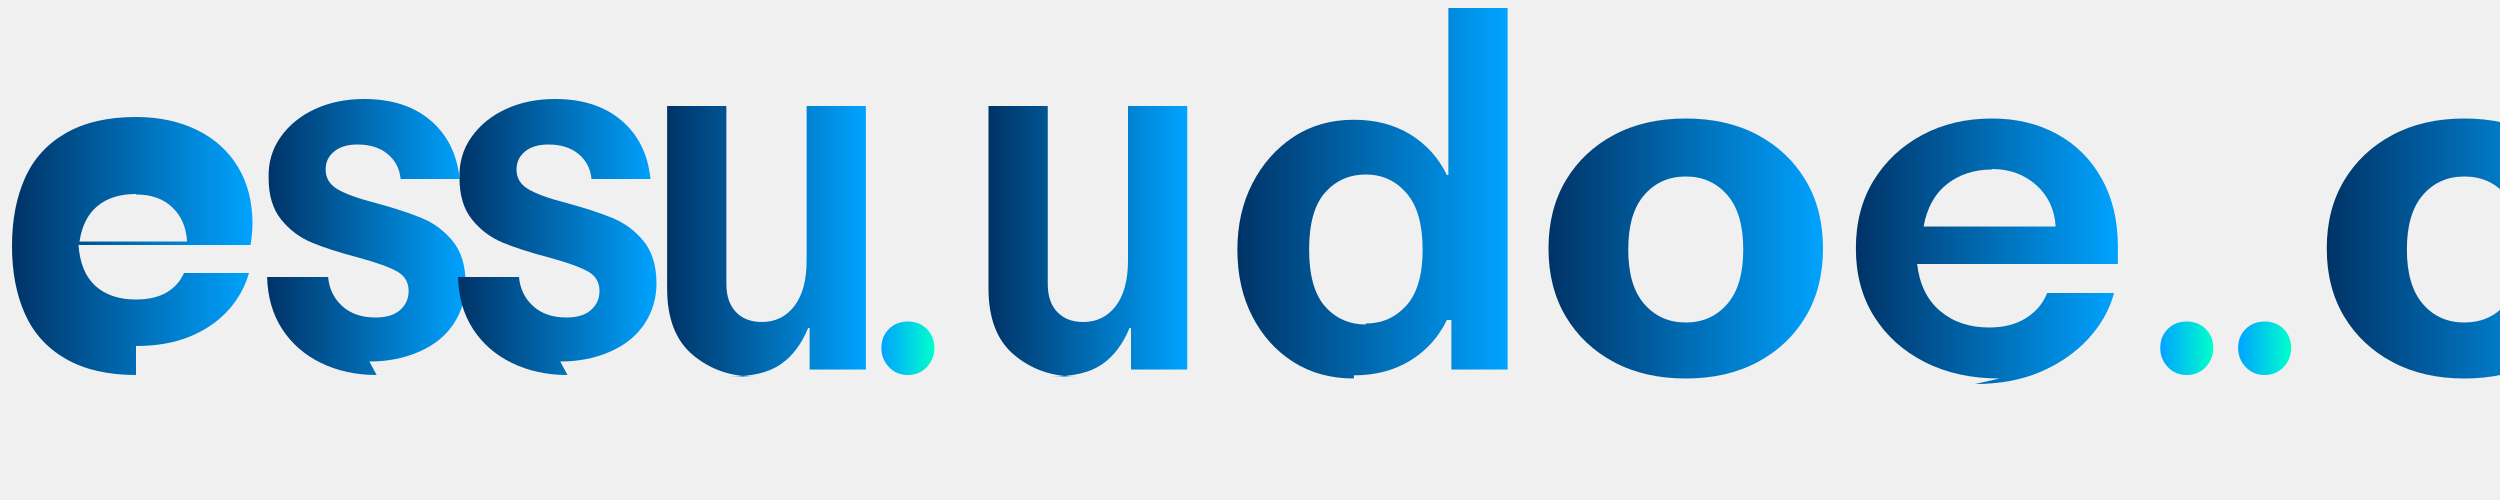
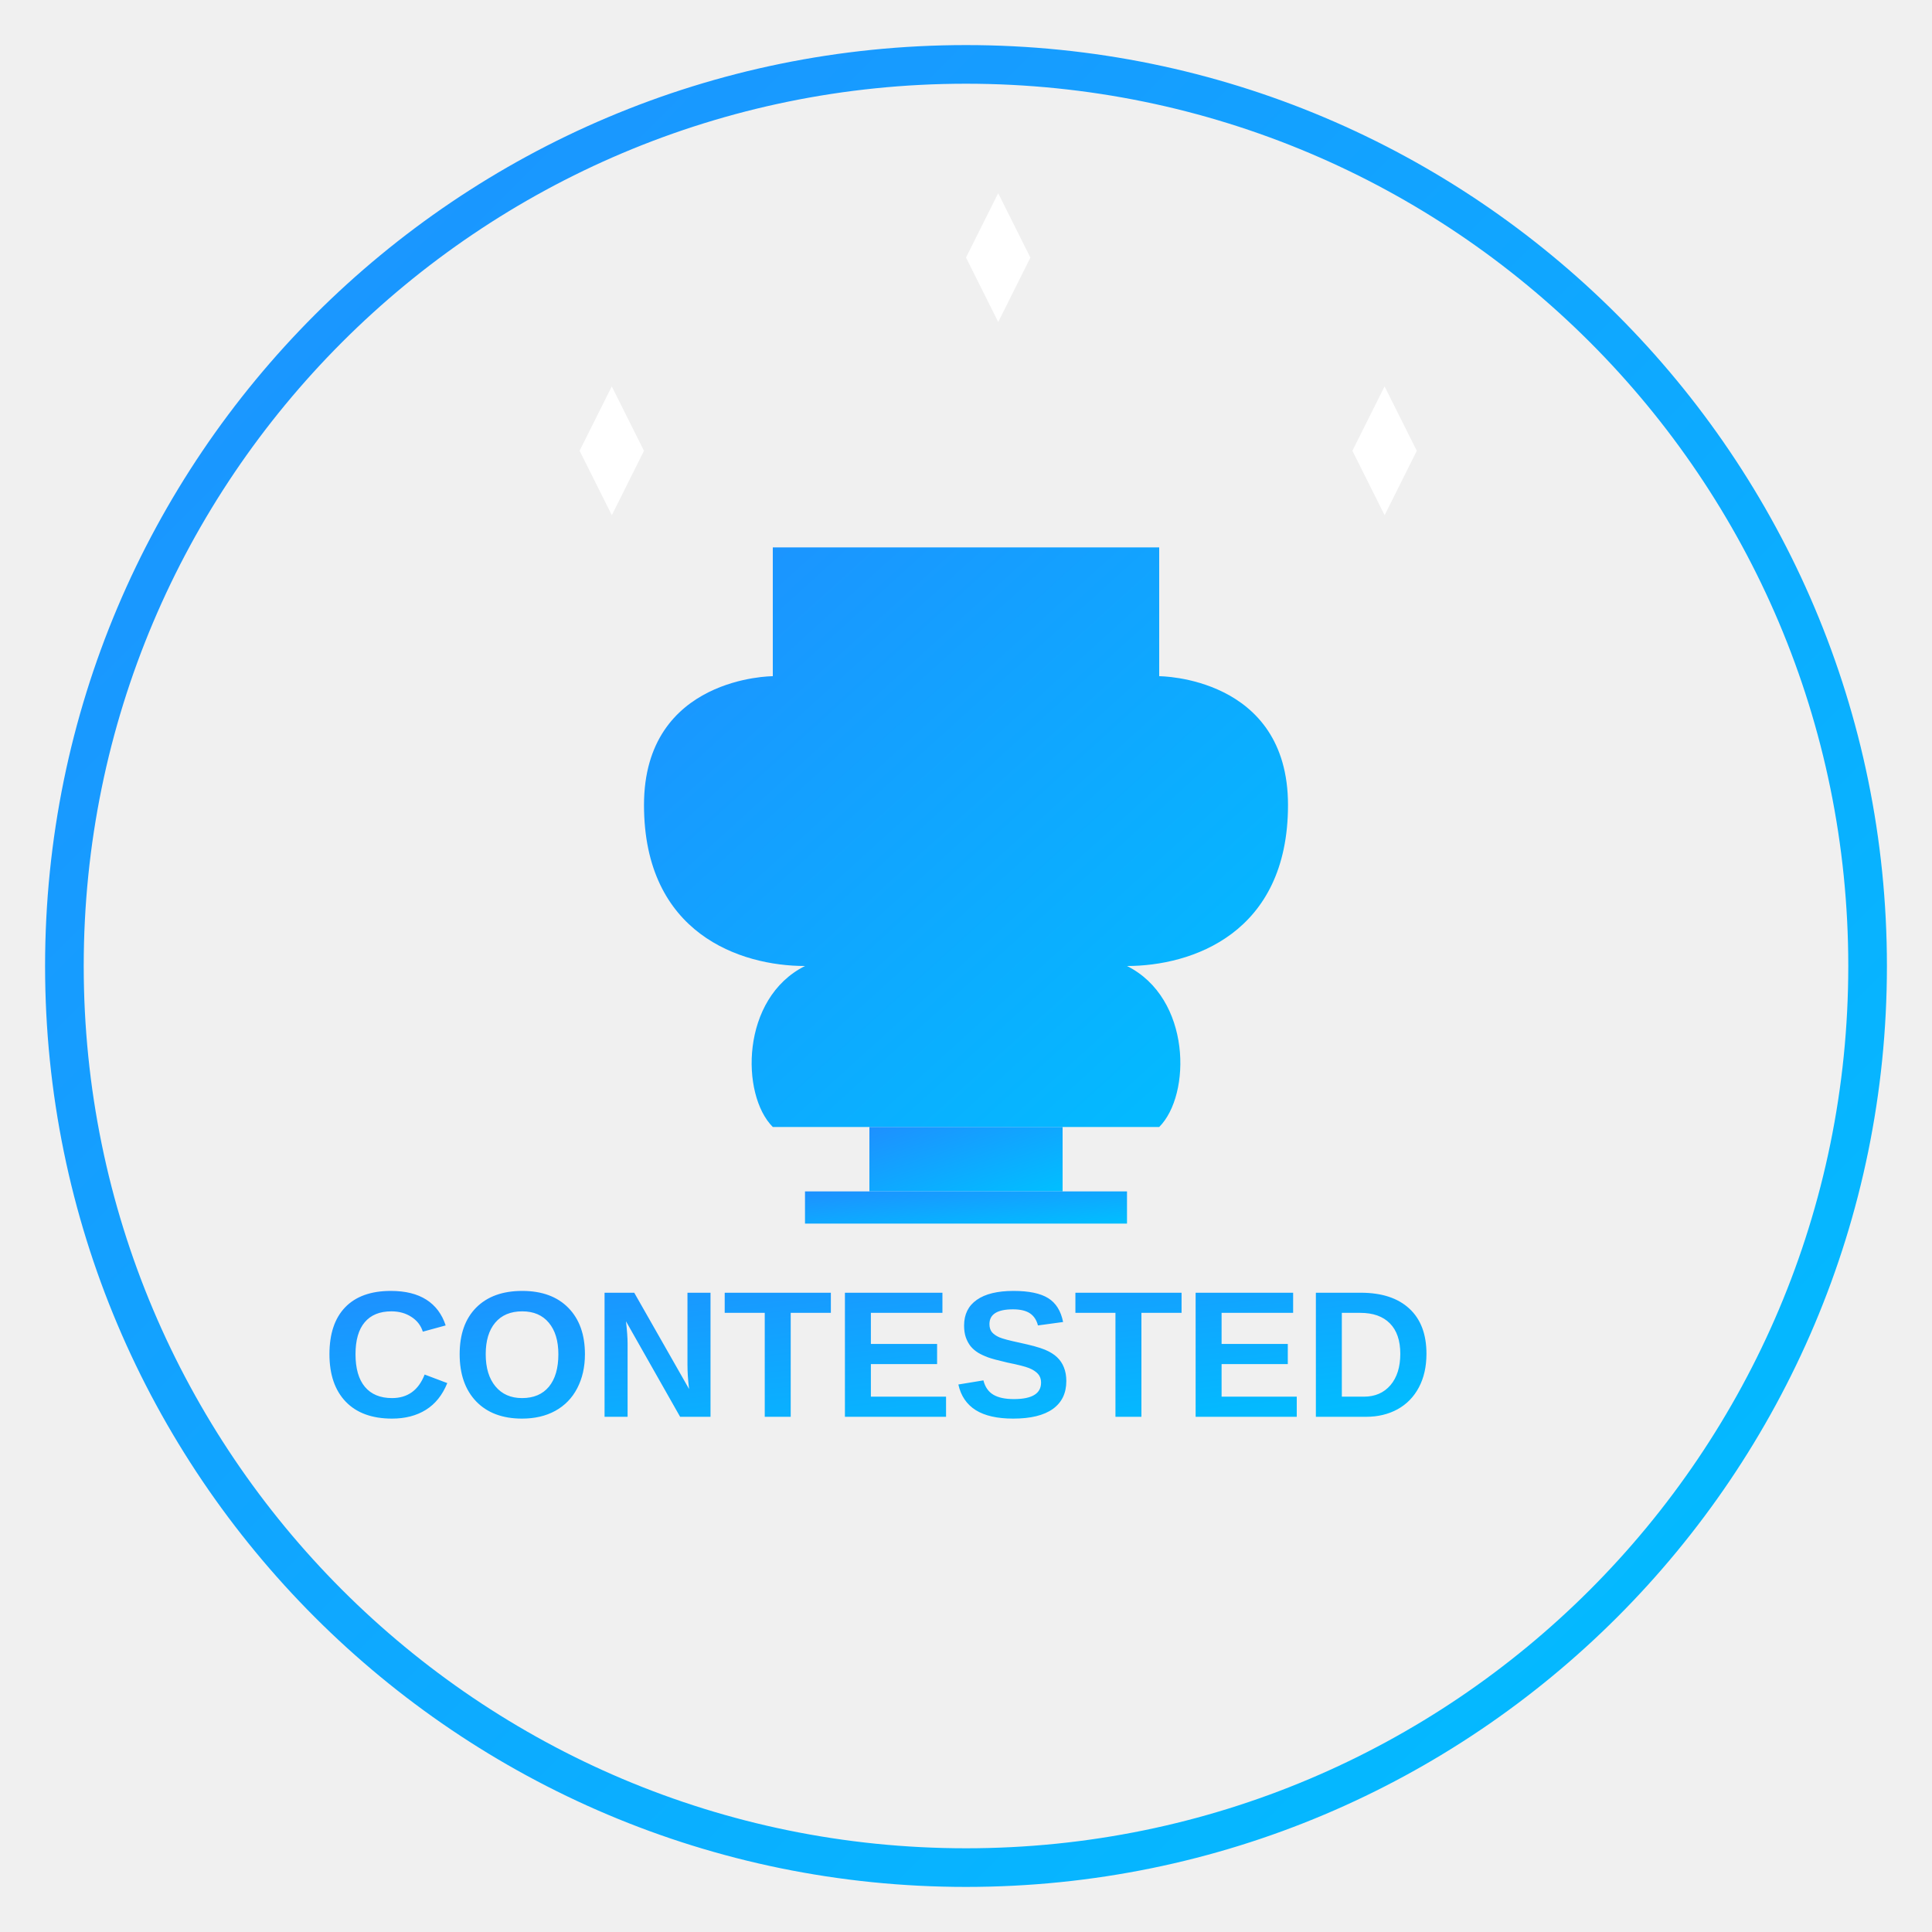
- <svg xmlns="http://www.w3.org/2000/svg" width="200" height="40" viewBox="0 0 200 40" fill="none">
+ <svg xmlns="http://www.w3.org/2000/svg" width="300" height="300" viewBox="0 0 300 300" fill="none">
  <defs>
-     <linearGradient id="techGradient" x1="0%" y1="0%" x2="100%" y2="0%">
-       <stop offset="0%" stop-color="#003366" />
-       <stop offset="100%" stop-color="#00A3FF" />
-     </linearGradient>
-     <linearGradient id="neonGradient" x1="0%" y1="0%" x2="100%" y2="0%">
-       <stop offset="0%" stop-color="#00A3FF" />
-       <stop offset="100%" stop-color="#00FFCC" />
+     <linearGradient id="logoGradient" x1="0%" y1="0%" x2="100%" y2="100%">
+       <stop offset="0%" stop-color="#1E90FF" />
+       <stop offset="100%" stop-color="#00BFFF" />
    </linearGradient>
  </defs>
-   <path d="M10.88 30C8.64 30 6.773 29.573 5.28 28.72C3.787 27.867 2.693 26.667 2 25.12C1.307 23.573 0.96 21.76 0.96 19.68C0.96 17.6 1.307 15.787 2 14.24C2.693 12.693 3.787 11.493 5.28 10.64C6.773 9.787 8.64 9.36 10.88 9.36C12.72 9.36 14.347 9.707 15.76 10.4C17.173 11.093 18.267 12.08 19.04 13.36C19.813 14.64 20.2 16.16 20.2 17.92C20.2 18.133 20.187 18.387 20.16 18.68C20.133 18.973 20.093 19.28 20.04 19.6H6.28C6.387 21.067 6.84 22.16 7.64 22.88C8.44 23.6 9.52 23.96 10.88 23.96C11.867 23.96 12.68 23.773 13.32 23.4C13.96 23.027 14.427 22.507 14.72 21.84H19.92C19.6 22.96 19.04 23.96 18.24 24.84C17.44 25.72 16.427 26.413 15.2 26.92C13.973 27.427 12.533 27.68 10.88 27.68V30ZM10.88 15.52C9.6 15.52 8.573 15.84 7.8 16.48C7.027 17.12 6.547 18.067 6.36 19.32H14.96C14.907 18.2 14.52 17.293 13.8 16.6C13.08 15.907 12.107 15.56 10.88 15.56V15.52Z" fill="url(#techGradient)" />
-   <path d="M30.13 30C28.49 30 27.01 29.68 25.69 29.04C24.37 28.4 23.33 27.493 22.57 26.32C21.81 25.147 21.41 23.76 21.37 22.16H26.25C26.33 23.093 26.703 23.867 27.37 24.48C28.037 25.093 28.93 25.4 30.05 25.4C30.903 25.4 31.557 25.2 32.01 24.8C32.463 24.4 32.69 23.893 32.69 23.28C32.69 22.587 32.383 22.067 31.77 21.72C31.157 21.373 30.117 21 28.65 20.6C27.13 20.2 25.89 19.8 24.93 19.4C23.97 19 23.157 18.387 22.49 17.56C21.823 16.733 21.49 15.627 21.49 14.24C21.45 13.013 21.77 11.92 22.45 10.96C23.13 10 24.05 9.253 25.21 8.72C26.37 8.187 27.677 7.92 29.13 7.92C31.33 7.92 33.103 8.493 34.45 9.64C35.797 10.787 36.57 12.347 36.77 14.32H32.05C31.97 13.493 31.623 12.827 31.01 12.32C30.397 11.813 29.597 11.56 28.61 11.56C27.81 11.56 27.183 11.747 26.73 12.12C26.277 12.493 26.05 12.973 26.05 13.56C26.05 14.227 26.357 14.747 26.97 15.12C27.583 15.493 28.61 15.867 30.05 16.24C31.53 16.64 32.757 17.04 33.73 17.44C34.703 17.84 35.53 18.453 36.21 19.28C36.89 20.107 37.237 21.227 37.25 22.64C37.25 23.84 36.937 24.92 36.31 25.88C35.683 26.84 34.77 27.587 33.57 28.12C32.37 28.653 31.03 28.92 29.55 28.92L30.13 30Z" fill="url(#techGradient)" />
-   <path d="M45.4 30C43.76 30 42.28 29.68 40.96 29.04C39.64 28.4 38.6 27.493 37.84 26.32C37.08 25.147 36.68 23.76 36.64 22.16H41.52C41.6 23.093 41.973 23.867 42.64 24.48C43.307 25.093 44.2 25.4 45.32 25.4C46.173 25.4 46.827 25.2 47.28 24.8C47.733 24.4 47.96 23.893 47.96 23.28C47.96 22.587 47.653 22.067 47.04 21.72C46.427 21.373 45.387 21 43.92 20.6C42.4 20.2 41.16 19.8 40.2 19.4C39.24 19 38.427 18.387 37.76 17.56C37.093 16.733 36.76 15.627 36.76 14.24C36.72 13.013 37.04 11.92 37.72 10.96C38.4 10 39.32 9.253 40.48 8.72C41.64 8.187 42.947 7.92 44.4 7.92C46.6 7.92 48.373 8.493 49.72 9.64C51.067 10.787 51.84 12.347 52.04 14.32H47.32C47.24 13.493 46.893 12.827 46.28 12.32C45.667 11.813 44.867 11.56 43.88 11.56C43.08 11.56 42.453 11.747 42 12.12C41.547 12.493 41.32 12.973 41.32 13.56C41.32 14.227 41.627 14.747 42.24 15.12C42.853 15.493 43.88 15.867 45.32 16.24C46.8 16.64 48.027 17.04 49 17.44C49.973 17.84 50.8 18.453 51.48 19.28C52.16 20.107 52.507 21.227 52.52 22.64C52.52 23.84 52.207 24.92 51.58 25.88C50.953 26.84 50.04 27.587 48.84 28.12C47.64 28.653 46.3 28.92 44.82 28.92L45.4 30Z" fill="url(#techGradient)" />
-   <path d="M60.31 30.12C58.43 30.12 56.803 29.547 55.43 28.4C54.057 27.253 53.37 25.48 53.37 23.08V8.48H58.11V22.72C58.11 23.68 58.364 24.427 58.87 24.96C59.377 25.493 60.07 25.76 60.95 25.76C62.03 25.76 62.897 25.333 63.55 24.48C64.204 23.627 64.53 22.413 64.53 20.84V8.48H69.27V29.56H64.77V26.24H64.65C64.13 27.52 63.39 28.507 62.43 29.16C61.47 29.813 60.144 30.12 58.39 30.12H60.31Z" fill="url(#techGradient)" />
-   <path d="M72.63 30C72.017 30 71.51 29.787 71.11 29.36C70.71 28.933 70.51 28.427 70.51 27.84C70.51 27.227 70.71 26.72 71.11 26.32C71.51 25.92 72.017 25.72 72.63 25.72C73.243 25.72 73.75 25.92 74.15 26.32C74.55 26.72 74.75 27.227 74.75 27.84C74.75 28.427 74.55 28.933 74.15 29.36C73.75 29.787 73.243 30 72.63 30Z" fill="url(#neonGradient)" />
-   <path d="M86.02 30.12C84.14 30.12 82.513 29.547 81.14 28.4C79.767 27.253 79.08 25.48 79.08 23.08V8.48H83.82V22.72C83.82 23.68 84.073 24.427 84.58 24.96C85.087 25.493 85.78 25.76 86.66 25.76C87.74 25.76 88.607 25.333 89.26 24.48C89.913 23.627 90.24 22.413 90.24 20.84V8.48H94.98V29.56H90.48V26.24H90.36C89.84 27.52 89.1 28.507 88.14 29.16C87.18 29.813 85.853 30.12 84.1 30.12H86.02Z" fill="url(#techGradient)" />
-   <path d="M108.31 30.28C106.47 30.28 104.857 29.84 103.47 28.96C102.084 28.08 100.99 26.867 100.19 25.32C99.391 23.773 98.99 21.987 98.99 19.96C98.99 18 99.391 16.24 100.19 14.68C100.99 13.12 102.084 11.88 103.47 10.96C104.857 10.04 106.47 9.58 108.31 9.58C110.044 9.58 111.55 9.973 112.83 10.76C114.11 11.547 115.084 12.627 115.75 14H115.87V0.64H120.61V29.56H116.11V25.6H115.75C115.084 26.973 114.11 28.053 112.83 28.84C111.55 29.627 110.044 30.027 108.31 30.027V30.28ZM109.27 25.88C110.564 25.88 111.644 25.4 112.51 24.44C113.377 23.48 113.81 21.987 113.81 19.96C113.81 17.933 113.377 16.427 112.51 15.44C111.644 14.453 110.564 13.96 109.27 13.96C107.95 13.96 106.864 14.44 106.01 15.4C105.157 16.36 104.73 17.88 104.73 19.96C104.73 22.04 105.157 23.56 106.01 24.52C106.864 25.48 107.964 25.96 109.27 25.96V25.88Z" fill="url(#techGradient)" />
-   <path d="M134.86 30.28C132.66 30.28 130.74 29.84 129.1 28.96C127.46 28.08 126.18 26.867 125.26 25.32C124.34 23.773 123.88 21.96 123.88 19.88C123.88 17.8 124.34 15.987 125.26 14.44C126.18 12.893 127.46 11.68 129.1 10.8C130.74 9.92 132.66 9.48 134.86 9.48C137.06 9.48 138.98 9.92 140.62 10.8C142.26 11.68 143.54 12.893 144.46 14.44C145.38 15.987 145.84 17.8 145.84 19.88C145.84 21.96 145.38 23.773 144.46 25.32C143.54 26.867 142.26 28.08 140.62 28.96C138.98 29.84 137.06 30.28 134.86 30.28ZM134.86 25.8C136.22 25.8 137.32 25.307 138.18 24.32C139.04 23.333 139.46 21.88 139.46 19.96C139.46 18.04 139.04 16.587 138.18 15.6C137.32 14.613 136.22 14.12 134.86 14.12C133.5 14.12 132.4 14.613 131.54 15.6C130.68 16.587 130.26 18.04 130.26 19.96C130.26 21.88 130.68 23.333 131.54 24.32C132.4 25.307 133.5 25.8 134.86 25.8Z" fill="url(#techGradient)" />
-   <path d="M159.97 30.28C157.69 30.28 155.697 29.84 153.97 28.96C152.243 28.08 150.903 26.867 149.93 25.32C148.957 23.773 148.47 21.96 148.47 19.88C148.47 17.8 148.943 15.987 149.89 14.44C150.837 12.893 152.137 11.68 153.77 10.8C155.403 9.92 157.277 9.48 159.37 9.48C161.303 9.48 163.03 9.893 164.55 10.72C166.07 11.547 167.263 12.733 168.13 14.28C168.997 15.827 169.43 17.64 169.43 19.72V21.12H153.37C153.557 22.747 154.17 24 155.21 24.88C156.25 25.76 157.557 26.2 159.13 26.2C160.303 26.2 161.29 25.947 162.09 25.44C162.89 24.933 163.45 24.267 163.77 23.44H169.13C168.743 24.827 168.037 26.067 167.01 27.16C165.983 28.253 164.717 29.12 163.21 29.76C161.703 30.4 159.97 30.72 158.01 30.72L159.97 30.28ZM159.37 13.56C157.963 13.56 156.757 13.947 155.77 14.72C154.783 15.493 154.157 16.627 153.89 18.12H164.45C164.37 16.76 163.85 15.653 162.89 14.8C161.93 13.947 160.75 13.52 159.33 13.52L159.37 13.56Z" fill="url(#techGradient)" />
-   <path d="M174.94 30C174.327 30 173.82 29.787 173.42 29.36C173.02 28.933 172.82 28.427 172.82 27.84C172.82 27.227 173.02 26.72 173.42 26.32C173.82 25.92 174.327 25.72 174.94 25.72C175.553 25.72 176.06 25.92 176.46 26.32C176.86 26.72 177.06 27.227 177.06 27.84C177.06 28.427 176.86 28.933 176.46 29.36C176.06 29.787 175.553 30 174.94 30Z" fill="url(#neonGradient)" />
-   <path d="M181.17 30C180.557 30 180.05 29.787 179.65 29.36C179.25 28.933 179.05 28.427 179.05 27.84C179.05 27.227 179.25 26.72 179.65 26.32C180.05 25.92 180.557 25.72 181.17 25.72C181.783 25.72 182.29 25.92 182.69 26.32C183.09 26.72 183.29 27.227 183.29 27.84C183.29 28.427 183.09 28.933 182.69 29.36C182.29 29.787 181.783 30 181.17 30Z" fill="url(#neonGradient)" />
-   <path d="M197.15 30.28C194.95 30.28 193.037 29.84 191.39 28.96C189.743 28.08 188.457 26.867 187.53 25.32C186.603 23.773 186.14 21.96 186.14 19.88C186.14 17.8 186.603 15.987 187.53 14.44C188.457 12.893 189.743 11.68 191.39 10.8C193.037 9.92 194.95 9.48 197.15 9.48C199.35 9.48 201.263 9.92 202.91 10.8C204.557 11.68 205.843 12.893 206.77 14.44C207.697 15.987 208.16 17.8 208.16 19.88C208.16 21.96 207.697 23.773 206.77 25.32C205.843 26.867 204.557 28.08 202.91 28.96C201.263 29.84 199.35 30.28 197.15 30.28ZM197.15 25.8C198.51 25.8 199.617 25.307 200.47 24.32C201.323 23.333 201.75 21.88 201.75 19.96C201.75 18.04 201.323 16.587 200.47 15.6C199.617 14.613 198.51 14.12 197.15 14.12C195.79 14.12 194.683 14.613 193.83 15.6C192.977 16.587 192.55 18.04 192.55 19.96C192.55 21.88 192.977 23.333 193.83 24.32C194.683 25.307 195.79 25.8 197.15 25.8Z" fill="url(#techGradient)" />
+   <circle cx="150" cy="150" r="140" stroke="url(#logoGradient)" stroke-width="6" fill="none" />
+   <path d="M120 85 H180 V105 C180 105 200 105 200 125 C200 145 185 150 175 150 C185 155 185 170 180 175 H120 C115 170 115 155 125 150 C115 150 100 145 100 125 C100 105 120 105 120 105 V85 Z" fill="url(#logoGradient)" />
+   <rect x="135" y="175" width="30" height="10" fill="url(#logoGradient)" />
+   <rect x="125" y="185" width="50" height="5" fill="url(#logoGradient)" />
+   <text x="50" y="220" font-family="Arial" font-weight="bold" font-size="28" fill="url(#logoGradient)">CONTESTED</text>
+   <path d="M90 70 L95 80 L100 70 L95 60 Z" fill="#FFFFFF" />
+   <path d="M210 70 L215 80 L220 70 L215 60 Z" fill="#FFFFFF" />
+   <path d="M150 40 L155 50 L160 40 L155 30 Z" fill="#FFFFFF" />
</svg>
